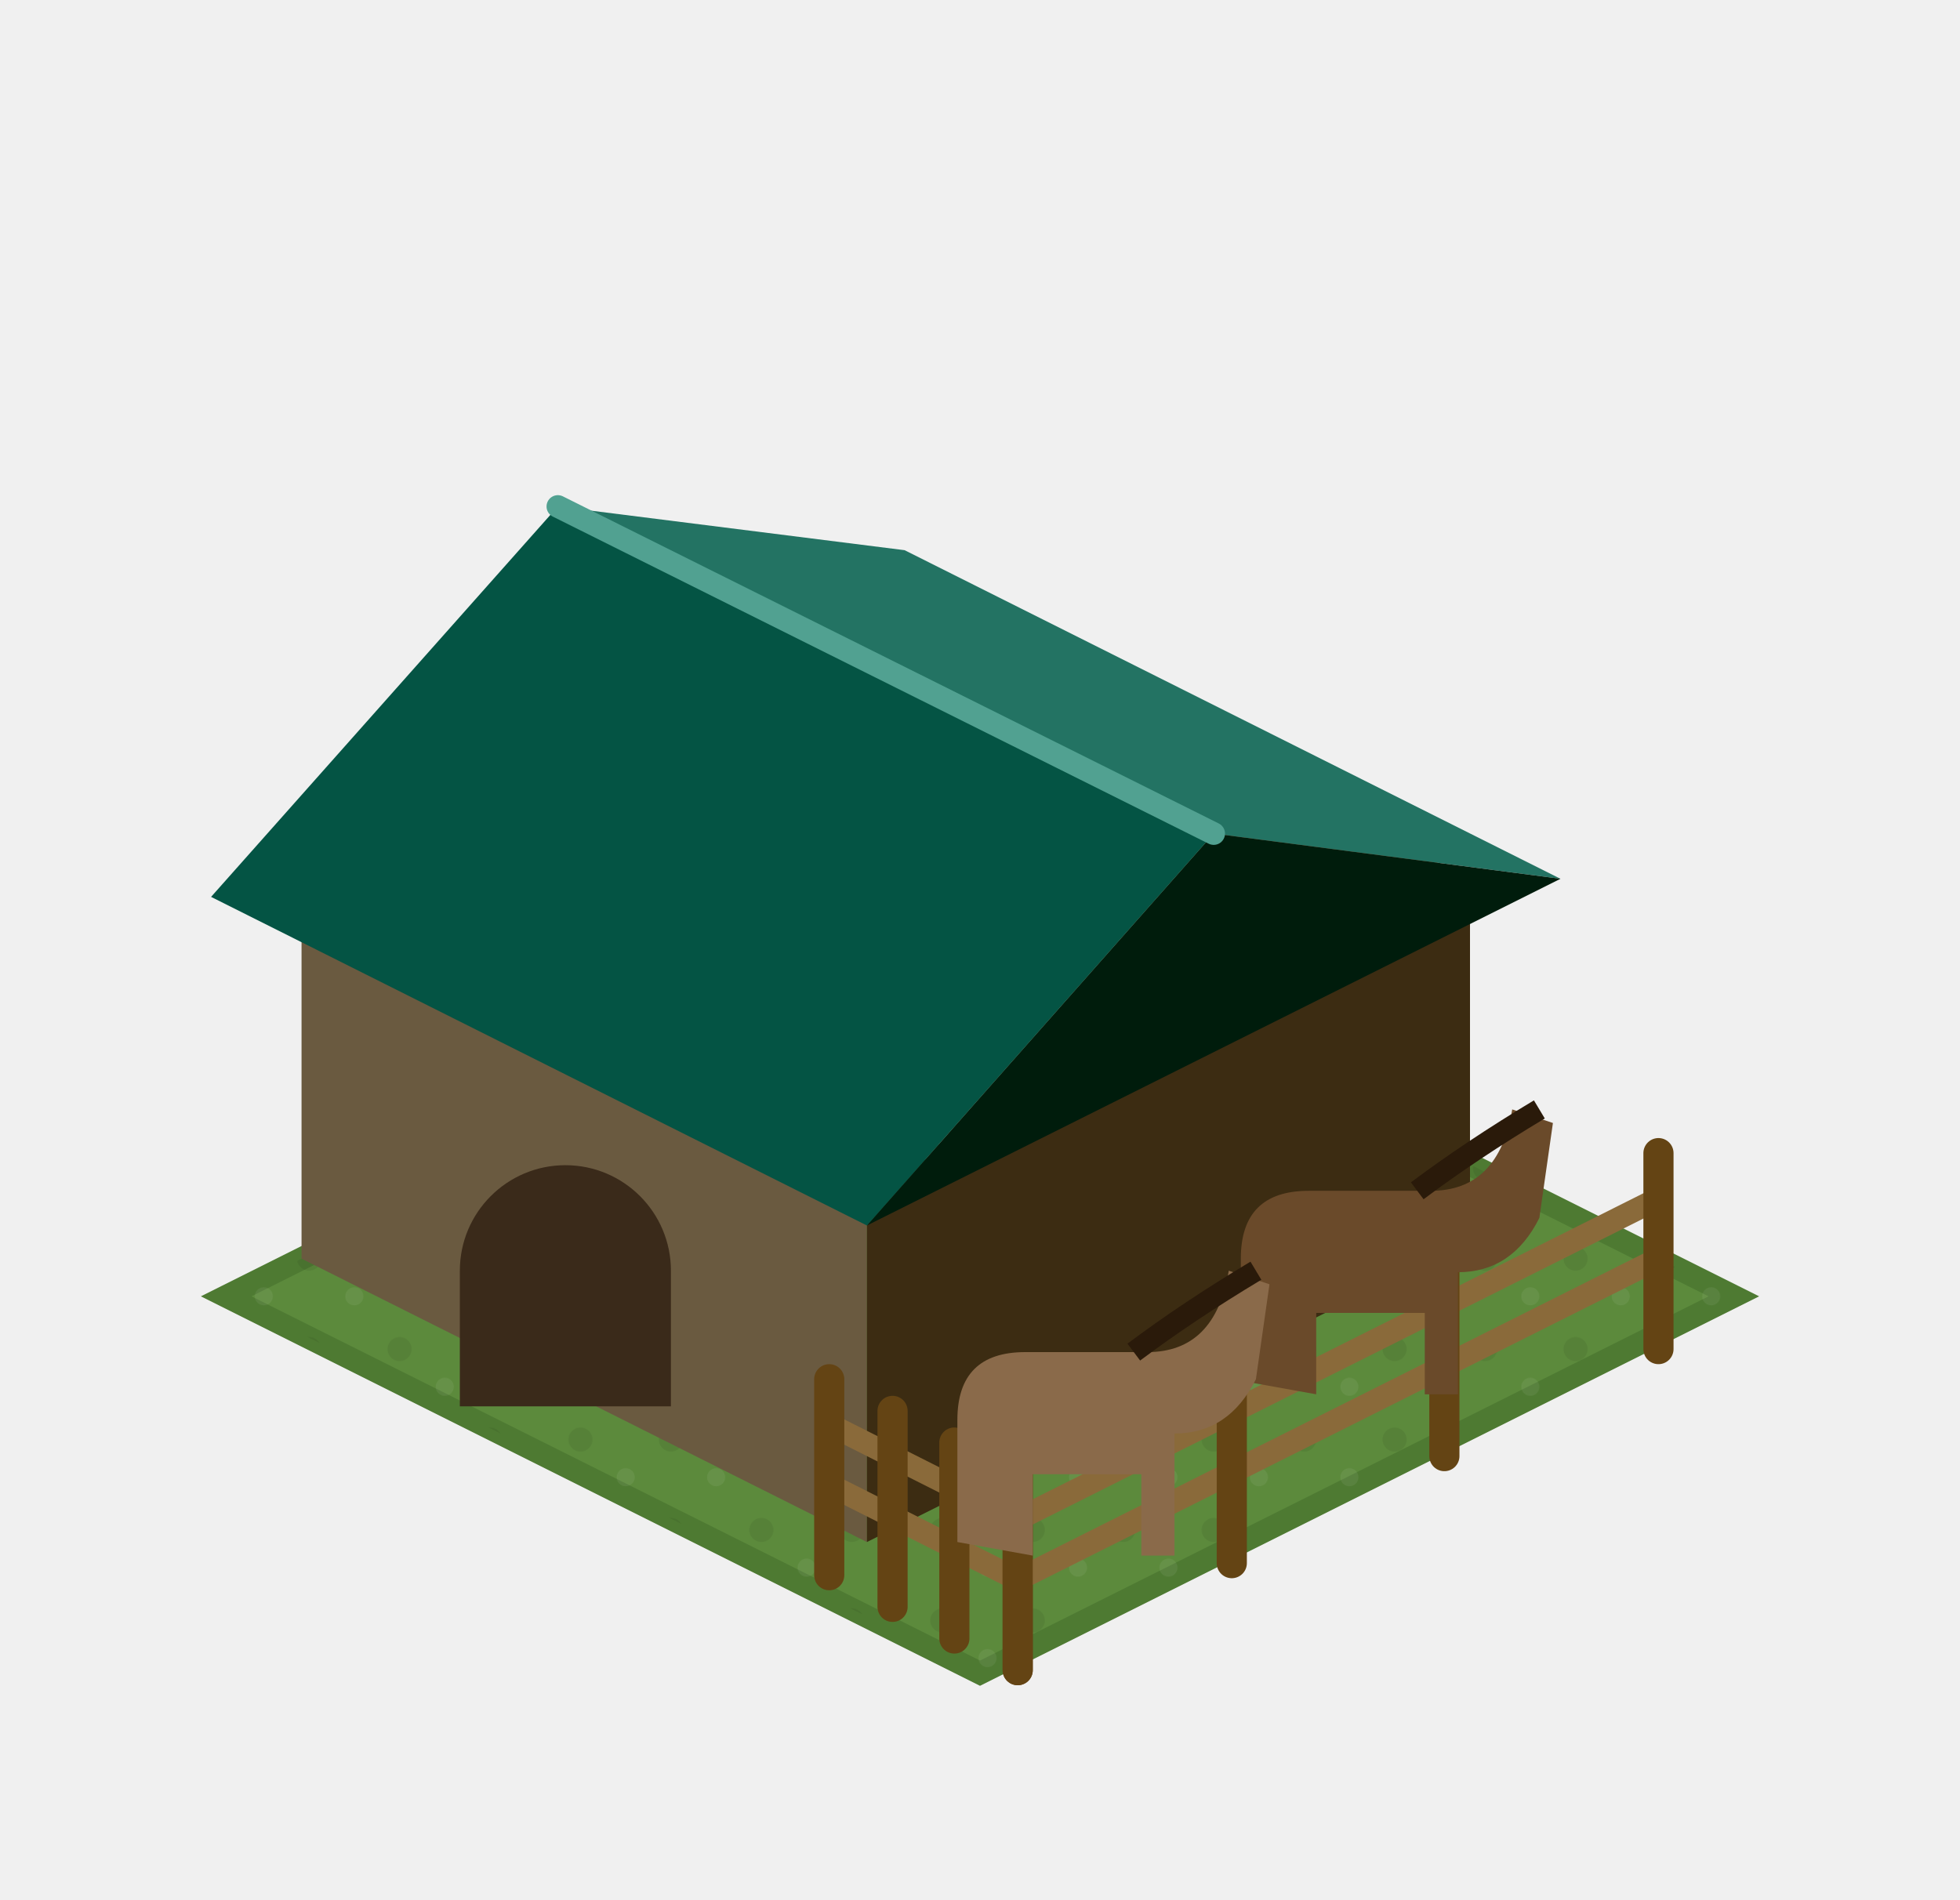
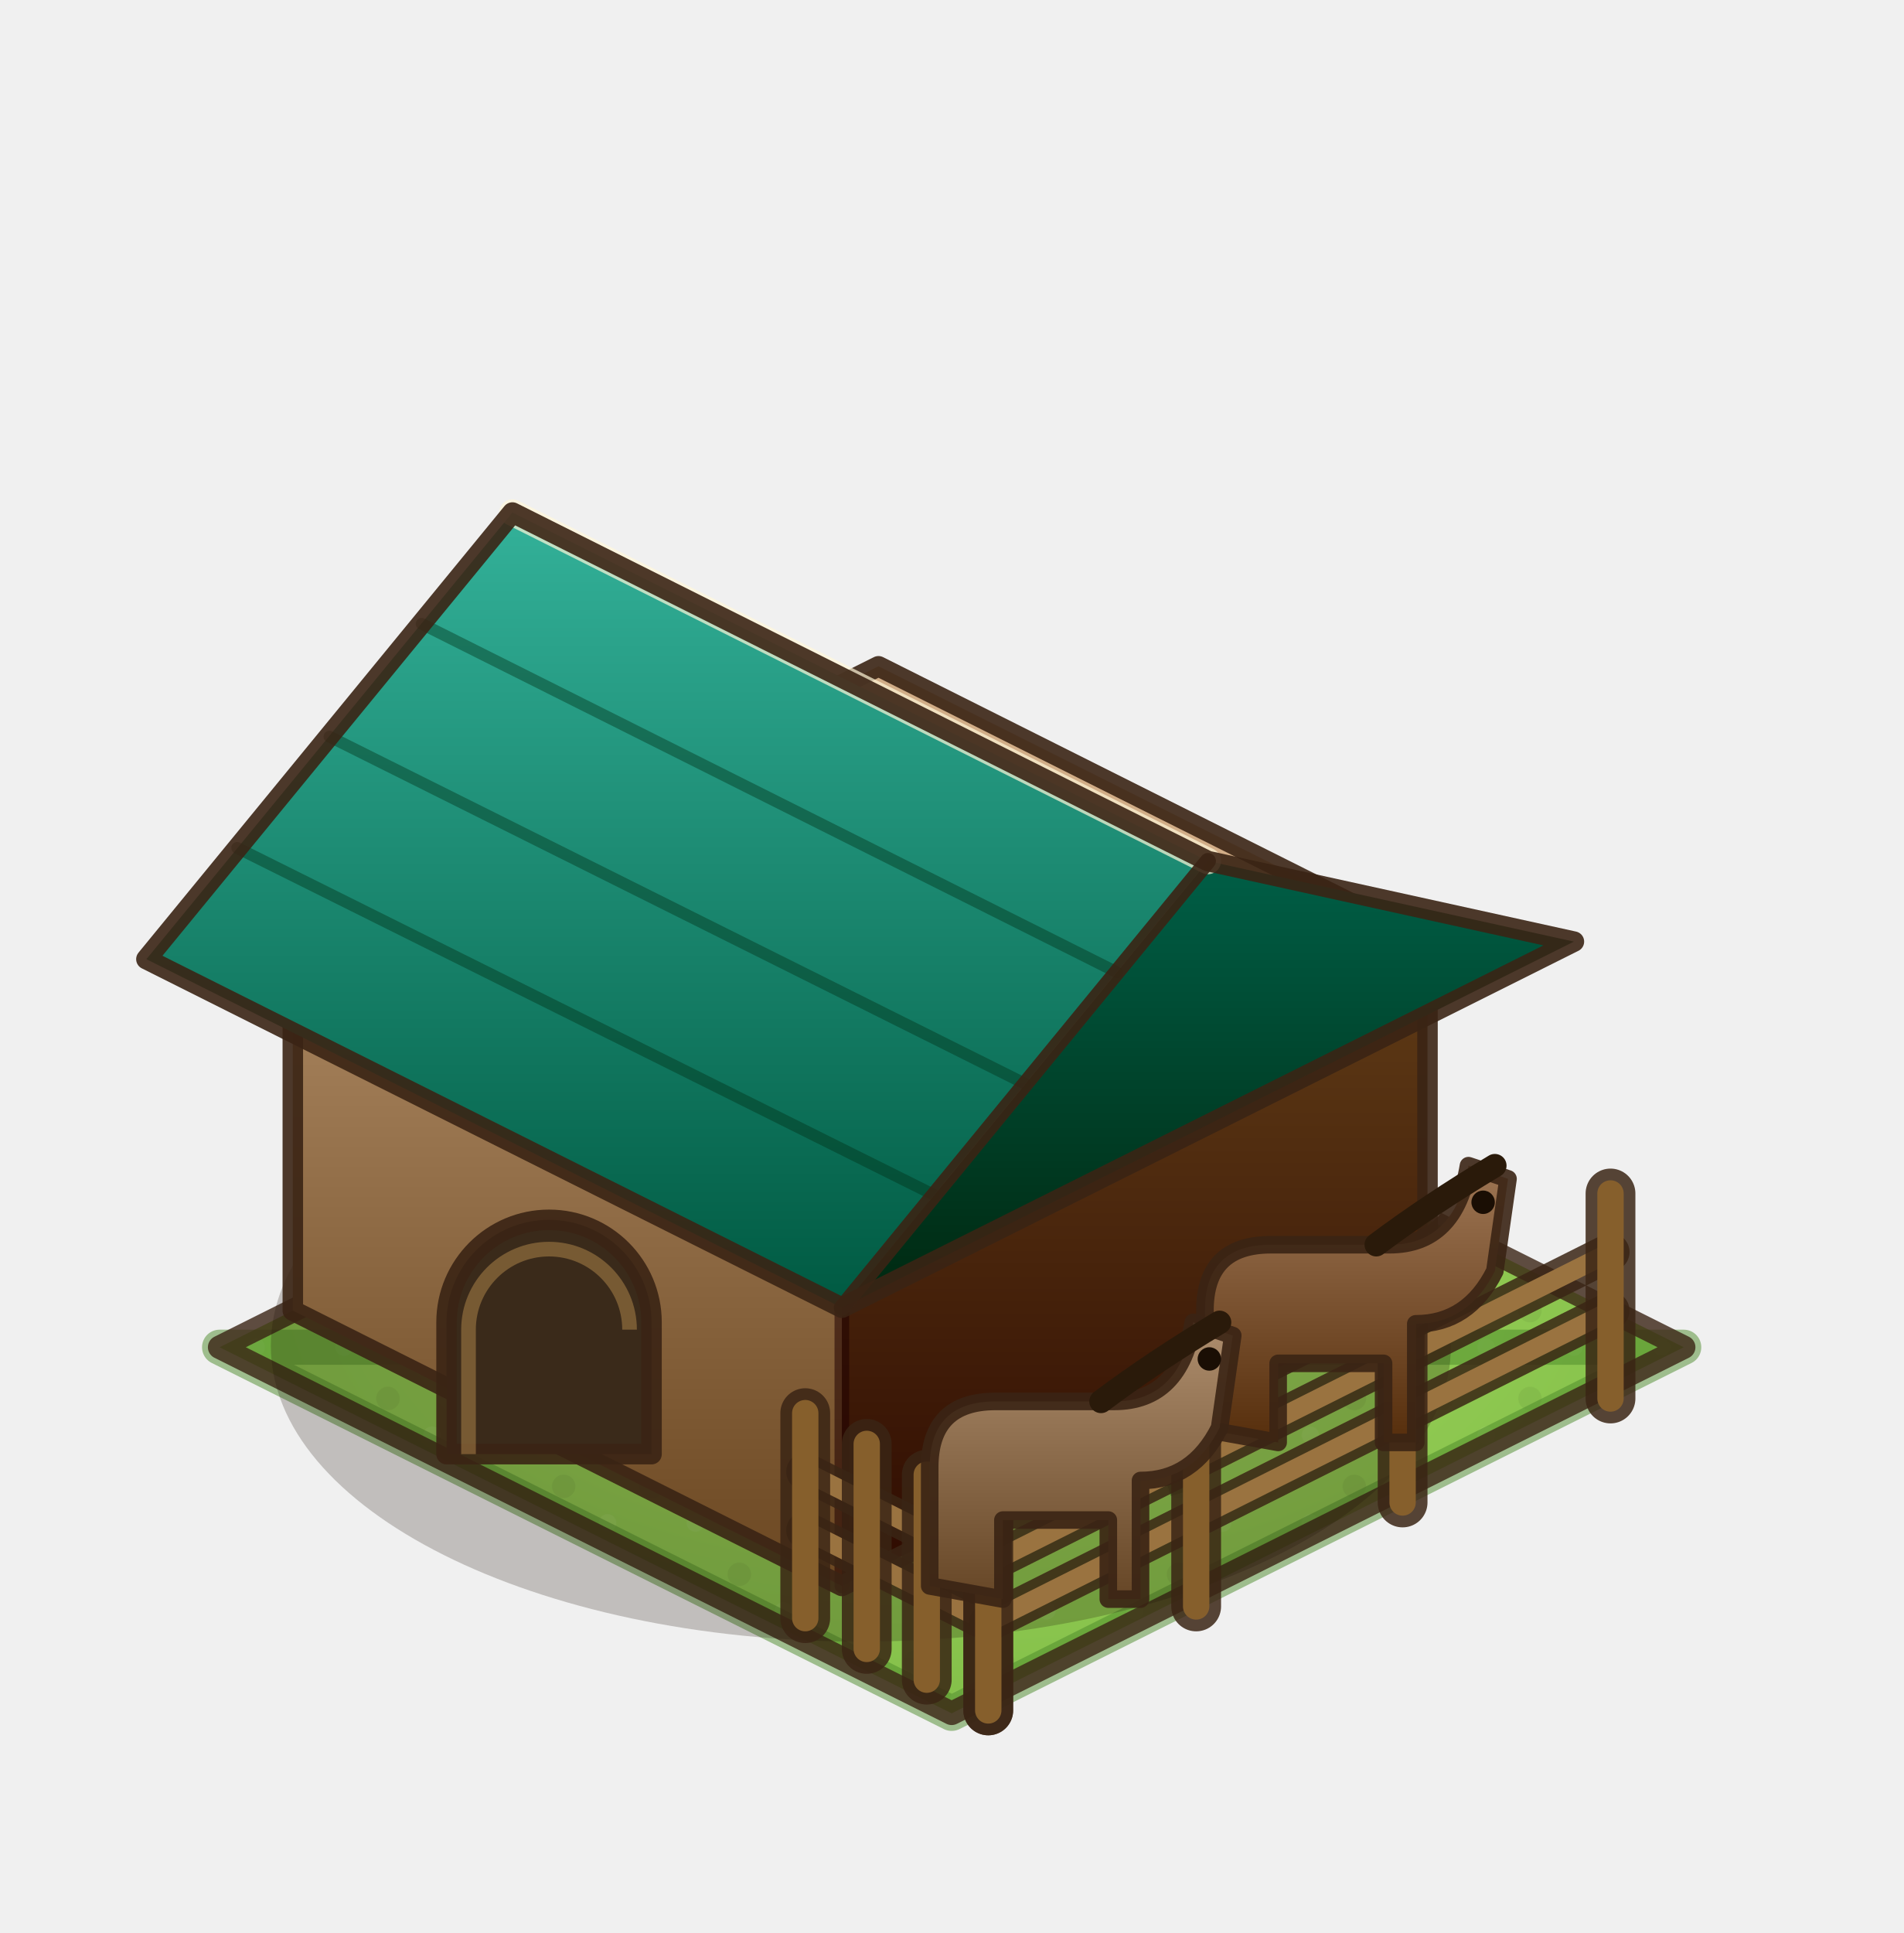
- <svg xmlns="http://www.w3.org/2000/svg" viewBox="35 -16 130 126" width="130" height="126" shape-rendering="geometricPrecision">
+ <svg xmlns="http://www.w3.org/2000/svg" viewBox="35 -22 130 132" width="130" height="132" shape-rendering="geometricPrecision">
  <defs>
    <pattern id="gtex" width="6" height="6" patternUnits="userSpaceOnUse">
      <circle cx="1.5" cy="1.5" r="0.8" fill="#000" opacity="0.18" />
      <circle cx="4.5" cy="4" r="0.6" fill="#fff" opacity="0.18" />
    </pattern>
    <pattern id="stripes" width="8" height="8" patternUnits="userSpaceOnUse" patternTransform="rotate(45)">
      <rect width="4" height="8" fill="#fff" opacity="0.35" />
    </pattern>
+     <pattern id="stonetex" width="12" height="7" patternUnits="userSpaceOnUse">
+       <path d="M0,3.5 h12 M6,0 v3.5 M0,3.5 v3.5 M12,3.5 v3.5" stroke="#000" stroke-width="0.9" fill="none" opacity="0.16" />
+     </pattern>
+     <pattern id="planktex" width="12" height="5" patternUnits="userSpaceOnUse">
+       <path d="M0,2.5 h12" stroke="#000" stroke-width="0.9" opacity="0.18" />
+       <path d="M0,4.6 h12" stroke="#fff" stroke-width="0.6" opacity="0.12" />
+     </pattern>
  </defs>
-   <polygon points="100,45 150,70 100,95 50,70" fill="#5c8a3c" />
-   <polygon points="100,45 150,70 100,95 50,70" fill="none" stroke="#4e7a32" stroke-width="1.5" />
-   <polygon points="100,45 150,70 100,95 50,70" fill="url(#gtex)" opacity="0.35" />
-   <polygon points="55,67.5 92.5,86.3 92.5,62.3 55,43.5" fill="#6a5a40" />
-   <polygon points="92.5,86.3 132.5,66.3 132.5,42.3 92.5,62.3" fill="#3c2c12" />
-   <polygon points="95,23.5 132.5,42.3 92.5,62.3 55,43.5" fill="#a29278" />
-   <polyline points="55,43.5 92.5,62.3 132.5,42.3" fill="none" stroke="#c3b399" stroke-width="1" opacity="0.6" />
-   <polygon points="95,20.5 138.5,42.3 115.5,39.3 72,17.6" fill="#237363" />
-   <polygon points="92.5,65.3 138.5,42.3 115.5,39.3" fill="#001c0c" />
-   <polygon points="49,43.5 92.5,65.3 115.5,39.3 72,17.6" fill="#045444" />
-   <line x1="72" y1="17.6" x2="115.5" y2="39.3" stroke="#51a191" stroke-width="1.5" stroke-linecap="round" />
-   <line x1="90" y1="82.5" x2="102.5" y2="88.8" stroke="#8a6a3a" stroke-width="1.5" stroke-linecap="round" />
-   <line x1="90" y1="78.5" x2="102.5" y2="84.8" stroke="#8a6a3a" stroke-width="1.5" stroke-linecap="round" />
-   <line x1="90" y1="88.5" x2="90" y2="75.5" stroke="#644414" stroke-width="2" stroke-linecap="round" />
-   <line x1="94.2" y1="90.6" x2="94.2" y2="77.6" stroke="#644414" stroke-width="2" stroke-linecap="round" />
-   <line x1="98.3" y1="92.7" x2="98.3" y2="79.7" stroke="#644414" stroke-width="2" stroke-linecap="round" />
-   <line x1="102.5" y1="94.8" x2="102.5" y2="81.8" stroke="#644414" stroke-width="2" stroke-linecap="round" />
-   <line x1="102.5" y1="88.8" x2="145" y2="67.5" stroke="#8a6a3a" stroke-width="1.5" stroke-linecap="round" />
-   <line x1="102.5" y1="84.8" x2="145" y2="63.5" stroke="#8a6a3a" stroke-width="1.5" stroke-linecap="round" />
-   <line x1="102.5" y1="94.8" x2="102.5" y2="81.8" stroke="#644414" stroke-width="2" stroke-linecap="round" />
-   <line x1="116.7" y1="87.7" x2="116.7" y2="74.7" stroke="#644414" stroke-width="2" stroke-linecap="round" />
-   <line x1="130.8" y1="80.6" x2="130.8" y2="67.6" stroke="#644414" stroke-width="2" stroke-linecap="round" />
-   <line x1="145" y1="73.5" x2="145" y2="60.5" stroke="#644414" stroke-width="2" stroke-linecap="round" />
-   <path d="M117.3,75.6 v-8.1 q0,-4.5 4.5,-4.5 h8.1 q4.5,0 5.4,-5.4 l2.7,0.9 l-0.9,6.3 q-1.8,3.6 -5.4,3.6 v8.1 h-2.2 v-5.4 h-7.2 v5.4 z" fill="#6a4a2a" />
-   <path d="M129,63 q3.6,-2.7 8.1,-5.4" stroke="#2a1a0a" stroke-width="1.4" fill="none" />
-   <path d="M98.5,86.3 v-8.1 q0,-4.5 4.5,-4.5 h8.1 q4.5,0 5.4,-5.4 l2.7,0.9 l-0.9,6.3 q-1.8,3.6 -5.4,3.6 v8.1 h-2.2 v-5.4 h-7.2 v5.4 z" fill="#8a6a4a" />
-   <path d="M110.2,73.7 q3.6,-2.7 8.1,-5.4" stroke="#2a1a0a" stroke-width="1.4" fill="none" />
-   <path d="M65.5,77.3 v-9 a7,7 0 0 1 14,0 v9 z" fill="#3a2a1a" />
+   <defs>
+     <radialGradient id="g0" cx="0.5" cy="0.42" r="0.75">
+       <stop offset="0" stop-color="#a2d85e" />
+       <stop offset="1" stop-color="#7ab843" />
+     </radialGradient>
+     <linearGradient id="g1" x1="0" y1="0" x2="0" y2="1">
+       <stop offset="0" stop-color="#a9855f" />
+       <stop offset="1" stop-color="#6b4721" />
+     </linearGradient>
+     <linearGradient id="g2" x1="0" y1="0" x2="0" y2="1">
+       <stop offset="0" stop-color="#613d17" />
+       <stop offset="1" stop-color="#2e0a00" />
+     </linearGradient>
+     <linearGradient id="g3" x1="0" y1="0" x2="0" y2="1">
+       <stop offset="0" stop-color="#005f47" />
+       <stop offset="1" stop-color="#00270f" />
+     </linearGradient>
+     <linearGradient id="g4" x1="0" y1="0" x2="0" y2="1">
+       <stop offset="0" stop-color="#33b199" />
+       <stop offset="1" stop-color="#005a42" />
+     </linearGradient>
+     <linearGradient id="g5" x1="0" y1="0" x2="0" y2="1">
+       <stop offset="0" stop-color="#9e7654" />
+       <stop offset="1" stop-color="#562e0c" />
+     </linearGradient>
+     <linearGradient id="g6" x1="0" y1="0" x2="0" y2="1">
+       <stop offset="0" stop-color="#ae8e6e" />
+       <stop offset="1" stop-color="#664626" />
+     </linearGradient>
+   </defs>
+   <polygon points="100,45 150,70 100,95 50,70" fill="url(#g0)" />
+   <polygon points="100,45 150,70 100,95 50,70" fill="url(#gtex)" opacity="0.28" />
+   <polygon points="50,70 100,95 150,70" fill="none" stroke="#4c8a2a" stroke-width="2.4" stroke-opacity="0.5" stroke-linejoin="round" />
+   <polygon points="100,45 150,70 100,95 50,70" fill="none" stroke="#3a2414" stroke-width="1.6" stroke-opacity="0.8" stroke-linejoin="round" stroke-linecap="round" />
+   <path d="M71.4,63.3 q1.5,-4.5 3,0 q1.5,-5 3,0" stroke="#4c8a2a" stroke-width="1.1" fill="none" opacity="0.75" />
+   <path d="M115.9,71.4 q1.5,-4.5 3,0 q1.5,-5 3,0" stroke="#4c8a2a" stroke-width="1.1" fill="none" opacity="0.75" />
+   <path d="M119.2,65.3 q1.5,-4.5 3,0 q1.5,-5 3,0" stroke="#4c8a2a" stroke-width="1.1" fill="none" opacity="0.75" />
+   <path d="M90.8,62.8 q1.5,-4.5 3,0 q1.5,-5 3,0" stroke="#4c8a2a" stroke-width="1.1" fill="none" opacity="0.75" />
+   <path d="M86.2,71.4 q1.5,-4.5 3,0 q1.5,-5 3,0" stroke="#4c8a2a" stroke-width="1.1" fill="none" opacity="0.75" />
+   <path d="M109.5,80 q1.5,-4.5 3,0 q1.5,-5 3,0" stroke="#4c8a2a" stroke-width="1.1" fill="none" opacity="0.75" />
+   <path d="M96.3,56.9 q1.5,-4.5 3,0 q1.5,-5 3,0" stroke="#4c8a2a" stroke-width="1.1" fill="none" opacity="0.75" />
+   <path d="M82.1,68.4 q1.5,-4.5 3,0 q1.5,-5 3,0" stroke="#4c8a2a" stroke-width="1.1" fill="none" opacity="0.75" />
+   <ellipse cx="93.8" cy="69.9" rx="40.3" ry="20.2" fill="#1a0e04" opacity="0.22" />
+   <polygon points="55,67.5 92.5,86.3 92.5,62.3 55,43.5" fill="url(#g1)" />
+   <polygon points="92.5,86.3 132.5,66.3 132.5,42.3 92.5,62.3" fill="url(#g2)" />
+   <polygon points="95,23.5 132.5,42.3 92.5,62.3 55,43.5" fill="#d1ad87" />
+   <line x1="92.5" y1="86.3" x2="92.5" y2="62.3" stroke="#1f0000" stroke-width="1" stroke-linecap="round" opacity="0.55" />
+   <polyline points="55,43.5 92.5,62.3 132.5,42.3" fill="none" stroke="#fff6d8" stroke-width="1.3" opacity="0.55" />
+   <polygon points="55,67.5 92.5,86.3 132.5,66.3 132.5,42.3 95,23.5 55,43.5" fill="none" stroke="#3a2414" stroke-width="1.4" stroke-opacity="0.9" stroke-linejoin="round" stroke-linecap="round" />
+   <polygon points="92.5,67.3 142.5,42.3 117.5,36.8" fill="url(#g3)" />
+   <polygon points="45,43.5 92.5,67.3 117.5,36.8 70,13" fill="url(#g4)" />
+   <line x1="51.2" y1="35.9" x2="98.8" y2="59.6" stroke="#002c14" stroke-width="0.8" stroke-linecap="round" opacity="0.4" />
+   <line x1="57.5" y1="28.3" x2="105" y2="52" stroke="#002c14" stroke-width="0.8" stroke-linecap="round" opacity="0.4" />
+   <line x1="63.8" y1="20.6" x2="111.3" y2="44.4" stroke="#002c14" stroke-width="0.8" stroke-linecap="round" opacity="0.4" />
+   <line x1="70" y1="13" x2="117.5" y2="36.8" stroke="#fff6d8" stroke-width="1.8" stroke-linecap="round" opacity="0.7" />
+   <polygon points="45,43.5 92.5,67.3 142.5,42.3 117.5,36.8 70,13" fill="none" stroke="#3a2414" stroke-width="1.4" stroke-opacity="0.9" stroke-linejoin="round" stroke-linecap="round" />
+   <line x1="92.5" y1="67.3" x2="117.5" y2="36.8" stroke="#3a2414" stroke-width="1.1" stroke-linecap="round" opacity="0.9" />
+   <line x1="90" y1="82.5" x2="102.5" y2="88.8" stroke="#3a2414" stroke-width="2.6" stroke-linecap="round" opacity="0.85" />
+   <line x1="90" y1="82.5" x2="102.5" y2="88.8" stroke="#9a7340" stroke-width="1.3" stroke-linecap="round" />
+   <line x1="90" y1="78.5" x2="102.5" y2="84.8" stroke="#3a2414" stroke-width="2.6" stroke-linecap="round" opacity="0.85" />
+   <line x1="90" y1="78.5" x2="102.5" y2="84.8" stroke="#9a7340" stroke-width="1.3" stroke-linecap="round" />
+   <line x1="90" y1="88.5" x2="90" y2="74.5" stroke="#3a2414" stroke-width="3.4" stroke-linecap="round" opacity="0.85" />
+   <line x1="90" y1="88.5" x2="90" y2="74.5" stroke="#865f2c" stroke-width="1.8" stroke-linecap="round" />
+   <line x1="94.2" y1="90.6" x2="94.2" y2="76.6" stroke="#3a2414" stroke-width="3.4" stroke-linecap="round" opacity="0.85" />
+   <line x1="94.2" y1="90.6" x2="94.2" y2="76.6" stroke="#865f2c" stroke-width="1.8" stroke-linecap="round" />
+   <line x1="98.3" y1="92.7" x2="98.3" y2="78.7" stroke="#3a2414" stroke-width="3.4" stroke-linecap="round" opacity="0.85" />
+   <line x1="98.3" y1="92.7" x2="98.3" y2="78.7" stroke="#865f2c" stroke-width="1.8" stroke-linecap="round" />
+   <line x1="102.5" y1="94.8" x2="102.5" y2="80.8" stroke="#3a2414" stroke-width="3.4" stroke-linecap="round" opacity="0.85" />
+   <line x1="102.5" y1="94.8" x2="102.5" y2="80.8" stroke="#865f2c" stroke-width="1.8" stroke-linecap="round" />
+   <line x1="102.5" y1="88.8" x2="145" y2="67.5" stroke="#3a2414" stroke-width="2.6" stroke-linecap="round" opacity="0.85" />
+   <line x1="102.5" y1="88.8" x2="145" y2="67.5" stroke="#9a7340" stroke-width="1.3" stroke-linecap="round" />
+   <line x1="102.5" y1="84.8" x2="145" y2="63.5" stroke="#3a2414" stroke-width="2.6" stroke-linecap="round" opacity="0.85" />
+   <line x1="102.5" y1="84.8" x2="145" y2="63.5" stroke="#9a7340" stroke-width="1.3" stroke-linecap="round" />
+   <line x1="102.5" y1="94.8" x2="102.5" y2="80.8" stroke="#3a2414" stroke-width="3.4" stroke-linecap="round" opacity="0.85" />
+   <line x1="102.5" y1="94.8" x2="102.5" y2="80.8" stroke="#865f2c" stroke-width="1.8" stroke-linecap="round" />
+   <line x1="116.7" y1="87.7" x2="116.7" y2="73.7" stroke="#3a2414" stroke-width="3.4" stroke-linecap="round" opacity="0.85" />
+   <line x1="116.7" y1="87.7" x2="116.7" y2="73.7" stroke="#865f2c" stroke-width="1.8" stroke-linecap="round" />
+   <line x1="130.8" y1="80.6" x2="130.8" y2="66.6" stroke="#3a2414" stroke-width="3.4" stroke-linecap="round" opacity="0.85" />
+   <line x1="130.8" y1="80.6" x2="130.8" y2="66.6" stroke="#865f2c" stroke-width="1.8" stroke-linecap="round" />
+   <line x1="145" y1="73.5" x2="145" y2="59.5" stroke="#3a2414" stroke-width="3.4" stroke-linecap="round" opacity="0.85" />
+   <line x1="145" y1="73.5" x2="145" y2="59.5" stroke="#865f2c" stroke-width="1.8" stroke-linecap="round" />
+   <path d="M117.3,75.6 v-8.1 q0,-4.5 4.5,-4.5 h8.1 q4.5,0 5.4,-5.4 l2.7,0.9 l-0.9,6.3 q-1.8,3.6 -5.4,3.6 v8.1 h-2.2 v-5.4 h-7.2 v5.4 z" fill="url(#g5)" stroke="#3a2414" stroke-width="1.2" stroke-opacity="0.9" stroke-linejoin="round" stroke-linecap="round" />
+   <path d="M129,63 q3.6,-2.7 8.1,-5.4" stroke="#2a1a0a" stroke-width="1.6" fill="none" stroke-linecap="round" />
+   <circle cx="136.3" cy="60.1" r="0.8" fill="#1a0e04" />
+   <path d="M98.5,86.3 v-8.1 q0,-4.5 4.5,-4.5 h8.1 q4.5,0 5.4,-5.4 l2.7,0.9 l-0.9,6.3 q-1.8,3.6 -5.4,3.6 v8.1 h-2.2 v-5.4 h-7.2 v5.4 z" fill="url(#g6)" stroke="#3a2414" stroke-width="1.2" stroke-opacity="0.9" stroke-linejoin="round" stroke-linecap="round" />
+   <path d="M110.2,73.7 q3.6,-2.7 8.1,-5.4" stroke="#2a1a0a" stroke-width="1.6" fill="none" stroke-linecap="round" />
+   <circle cx="117.6" cy="70.8" r="0.8" fill="#1a0e04" />
+   <path d="M65.5,77.3 v-9 a7,7 0 0 1 14,0 v9 z" fill="#3a2a1a" stroke="#3a2414" stroke-width="1.4" stroke-opacity="0.9" stroke-linejoin="round" stroke-linecap="round" />
+   <path d="M67,77.3 v-8.5 a5.5,5.5 0 0 1 11,0" fill="none" stroke="#a07a44" stroke-width="1" opacity="0.6" />
</svg>
